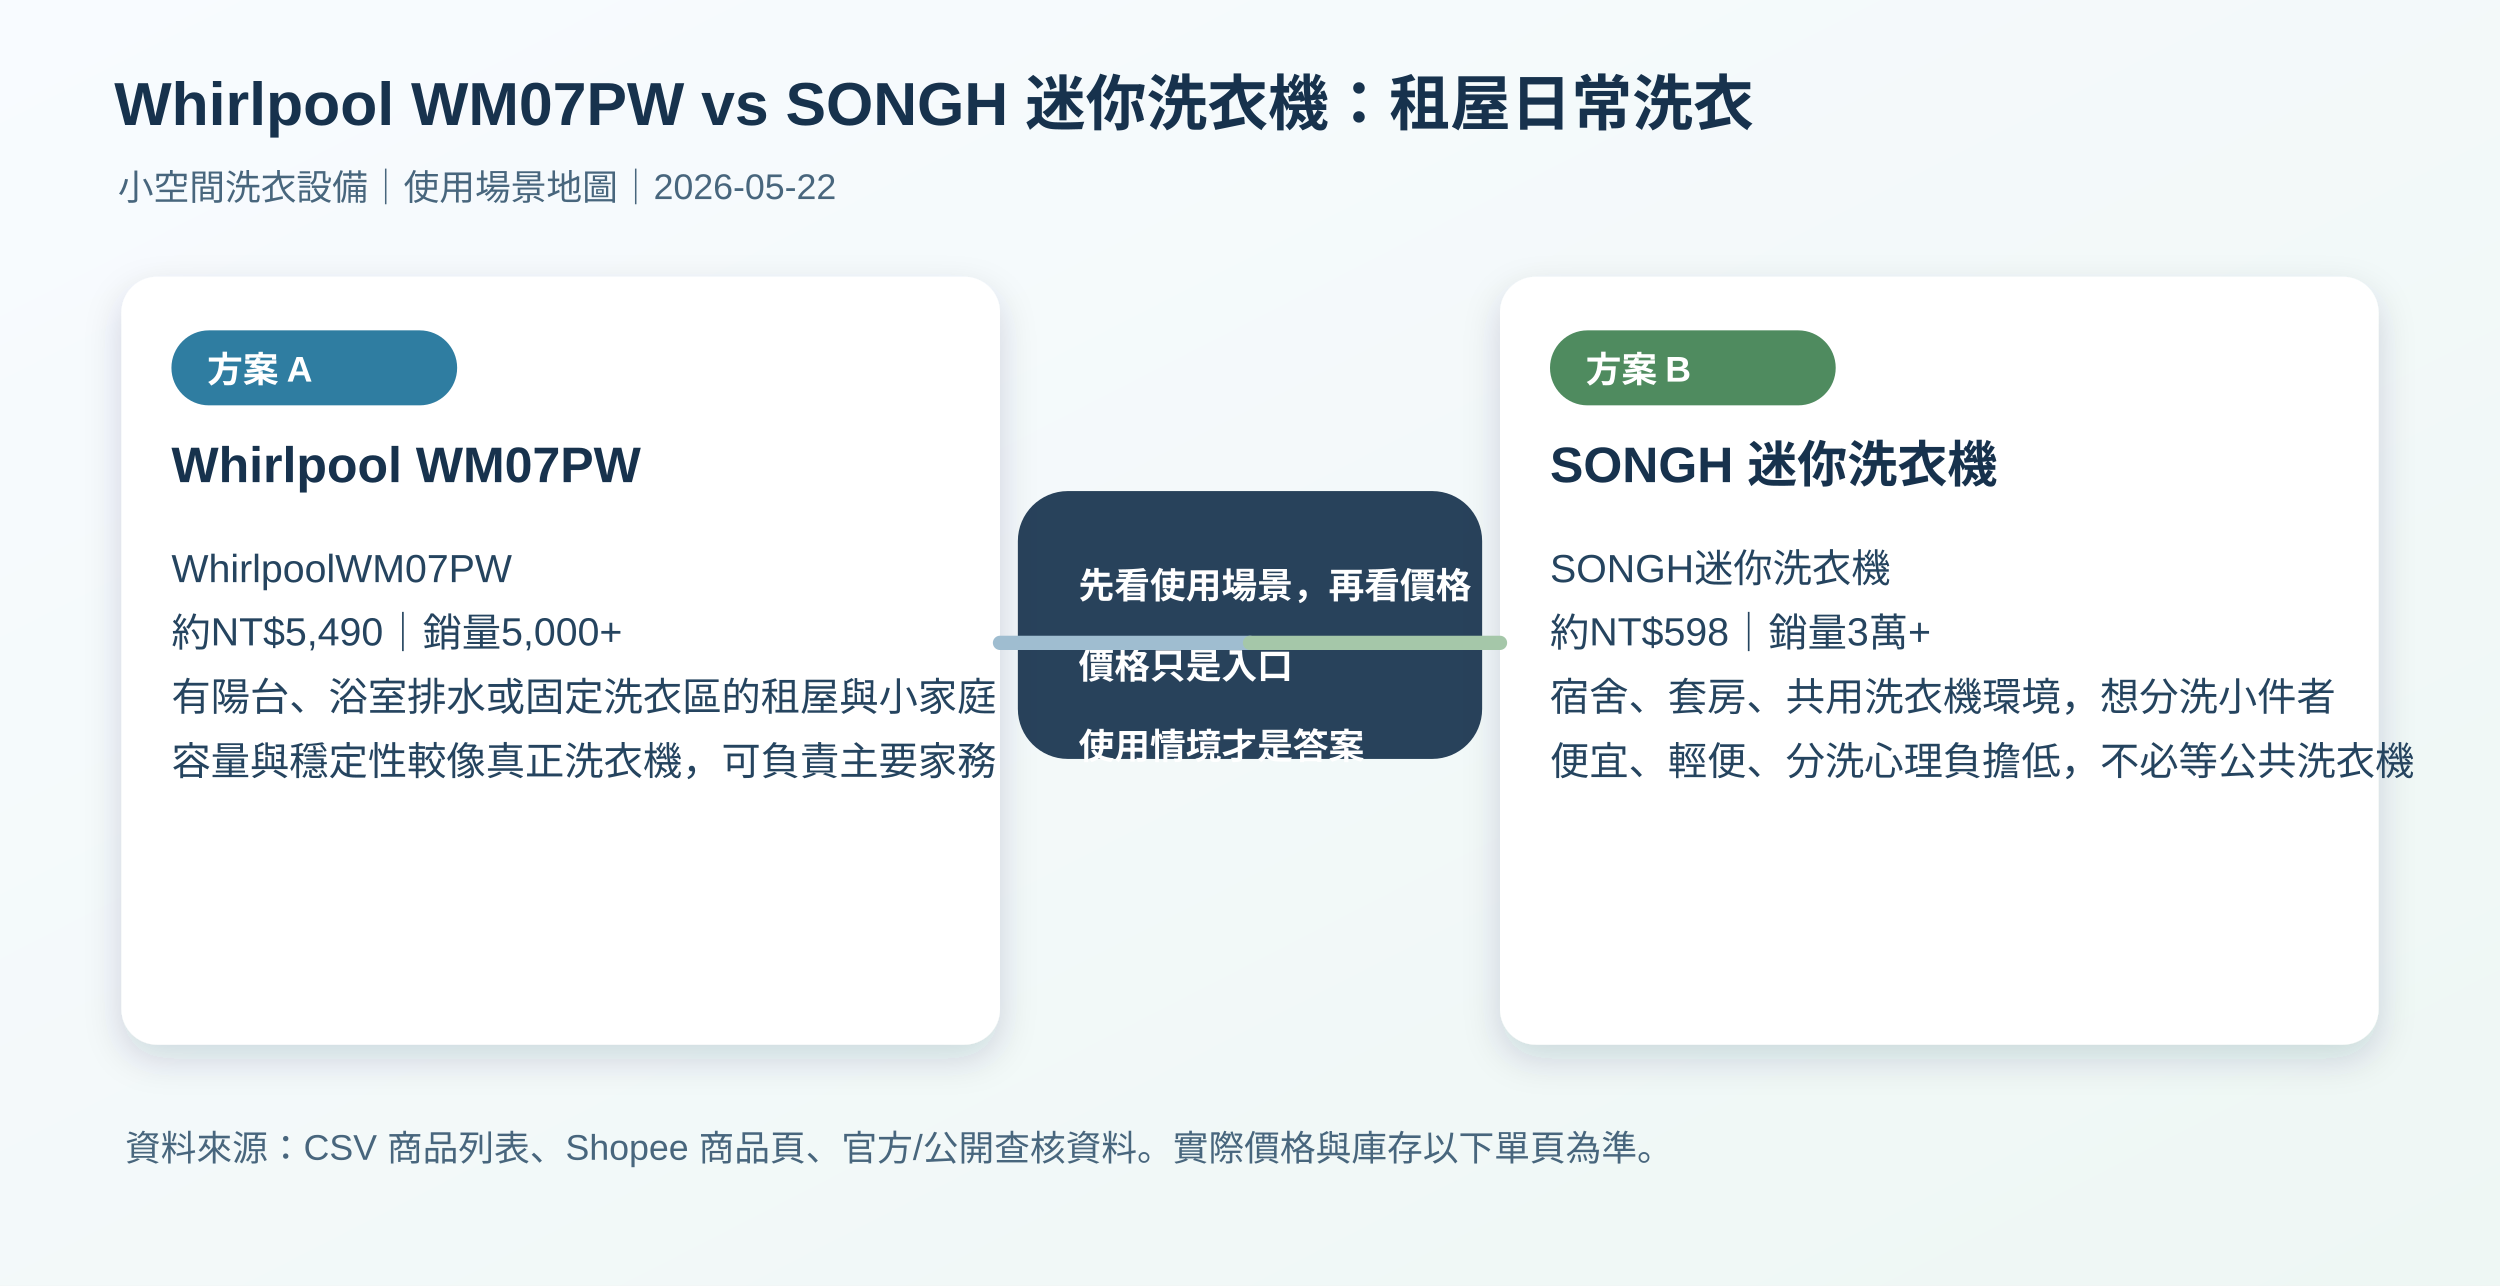
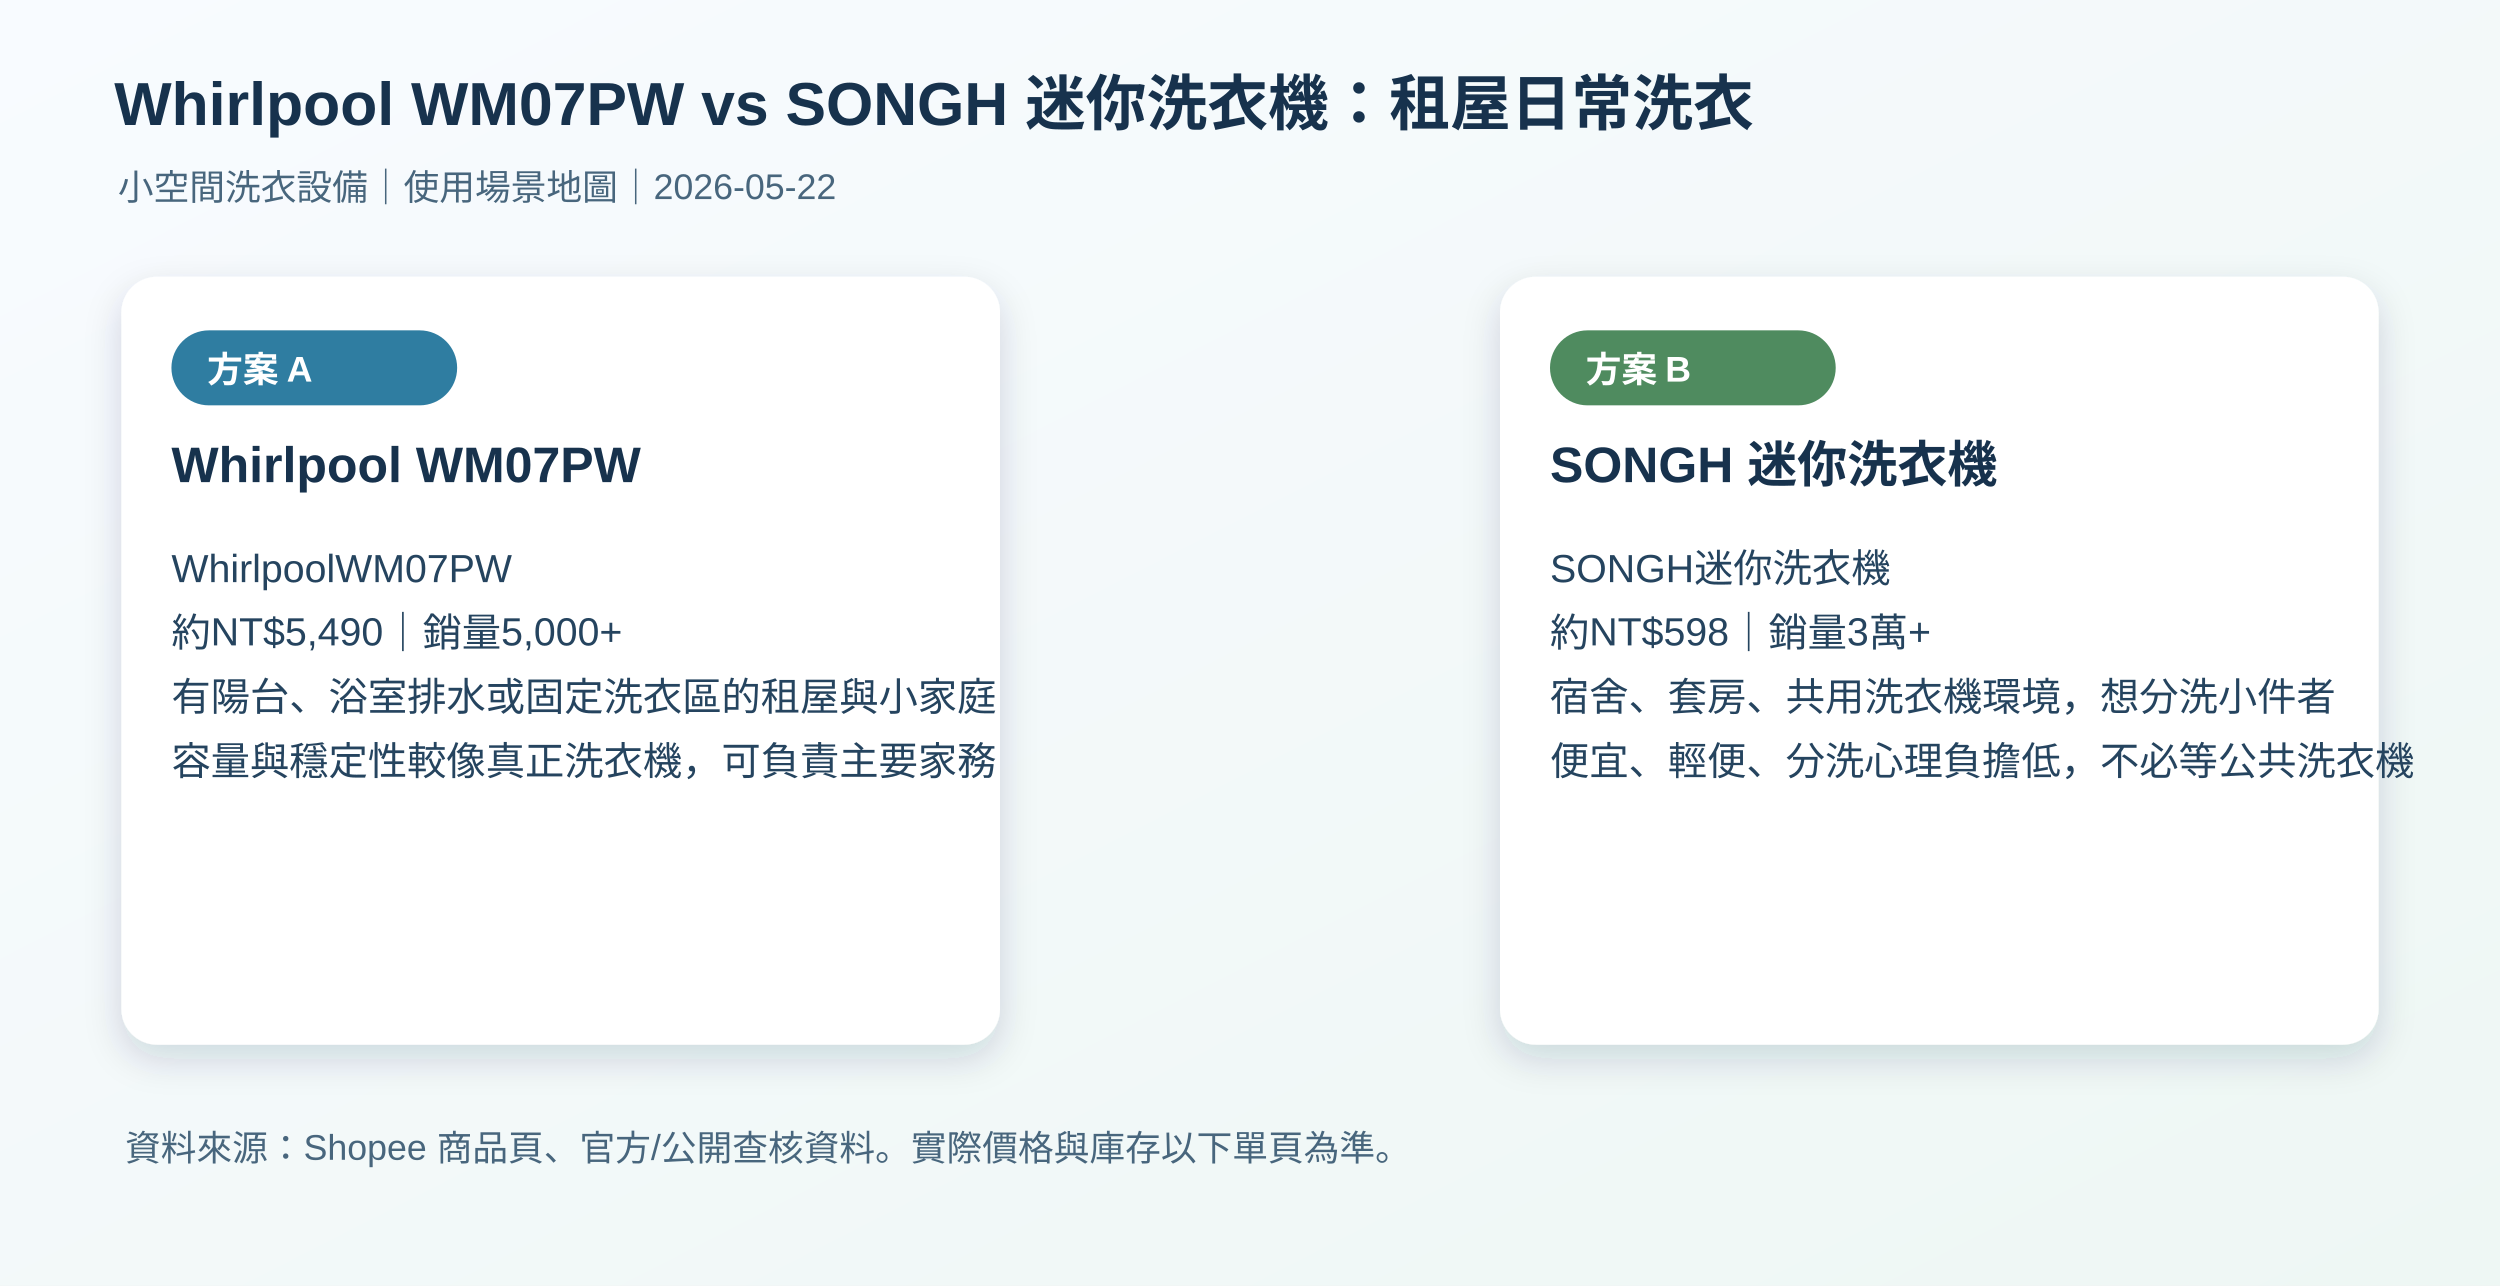
<svg xmlns="http://www.w3.org/2000/svg" width="1400" height="720" viewBox="0 0 1400 720" role="img" aria-labelledby="title desc">
  <defs>
    <linearGradient id="bg" x1="0" x2="1" y1="0" y2="1">
      <stop offset="0%" stop-color="#f8fbff" />
      <stop offset="100%" stop-color="#eef7f4" />
    </linearGradient>
    <filter id="shadow" x="-10%" y="-10%" width="120%" height="120%">
      <feDropShadow dx="0" dy="8" stdDeviation="10" flood-color="#17324d" flood-opacity="0.16" />
    </filter>
  </defs>
  <style>
    .title { font: 700 34px "Noto Sans TC", "Microsoft JhengHei", Arial, sans-serif; fill: #17324d; }
    .small { font: 500 20px "Noto Sans TC", "Microsoft JhengHei", Arial, sans-serif; fill: #48667d; }
    .label { font: 700 28px "Noto Sans TC", "Microsoft JhengHei", Arial, sans-serif; fill: #17324d; }
    .body { font: 500 22px "Noto Sans TC", "Microsoft JhengHei", Arial, sans-serif; fill: #25445f; }
    .pill { font: 700 20px "Noto Sans TC", "Microsoft JhengHei", Arial, sans-serif; fill: #ffffff; }
  </style>
  <rect width="1400" height="720" fill="url(#bg)" />
  <text x="64" y="70" class="title">Whirlpool WM07PW vs SONGH 迷你洗衣機：租屋日常洗衣</text>
  <text x="66" y="112" class="small">小空間洗衣設備｜使用場景地圖｜2026-05-22</text>
  <rect x="68" y="155" width="492" height="430" rx="20" fill="#ffffff" filter="url(#shadow)" />
  <rect x="840" y="155" width="492" height="430" rx="20" fill="#ffffff" filter="url(#shadow)" />
  <rect x="96" y="185" width="160" height="42" rx="21" fill="#2f7da1" />
  <rect x="868" y="185" width="160" height="42" rx="21" fill="#4f8b5f" />
  <text x="116" y="214" class="pill">方案 A</text>
  <text x="888" y="214" class="pill">方案 B</text>
  <text x="96" y="270" class="label">Whirlpool WM07PW</text>
  <text x="868" y="270" class="label">SONGH 迷你洗衣機</text>
  <text x="96" y="326" class="body">WhirlpoolWM07PW</text>
  <text x="96" y="362" class="body">約NT$5,490｜銷量5,000+</text>
  <text x="96" y="398" class="body">有陽台、浴室排水或固定洗衣區的租屋與小家庭</text>
  <text x="96" y="434" class="body">容量與穩定性較像真正洗衣機，可負責主要家務</text>
  <text x="868" y="326" class="body">SONGH迷你洗衣機</text>
  <text x="868" y="362" class="body">約NT$598｜銷量3萬+</text>
  <text x="868" y="398" class="body">宿舍、套房、共用洗衣機環境，想分洗小件者</text>
  <text x="868" y="434" class="body">便宜、輕便、分洗心理負擔低，不必等公共洗衣機</text>
-   <rect x="570" y="275" width="260" height="150" rx="28" fill="#17324d" opacity="0.92" />
-   <text x="604" y="335" class="pill">先看使用場景，再看價格</text>
-   <text x="604" y="380" class="pill">價格只是入口</text>
-   <text x="604" y="425" class="pill">使用情境才是答案</text>
-   <path d="M560 360 C625 360 650 360 700 360" stroke="#9fbdd0" stroke-width="8" stroke-linecap="round" />
-   <path d="M840 360 C775 360 750 360 700 360" stroke="#a5c7a9" stroke-width="8" stroke-linecap="round" />
-   <text x="70" y="650" class="small">資料來源：CSV 商品列表、Shopee 商品頁、官方/公開查核資料。實際價格與庫存以下單頁為準。</text>
+   <text x="70" y="650" class="small">資料來源：Shopee 商品頁、官方/公開查核資料。實際價格與庫存以下單頁為準。</text>
</svg>
